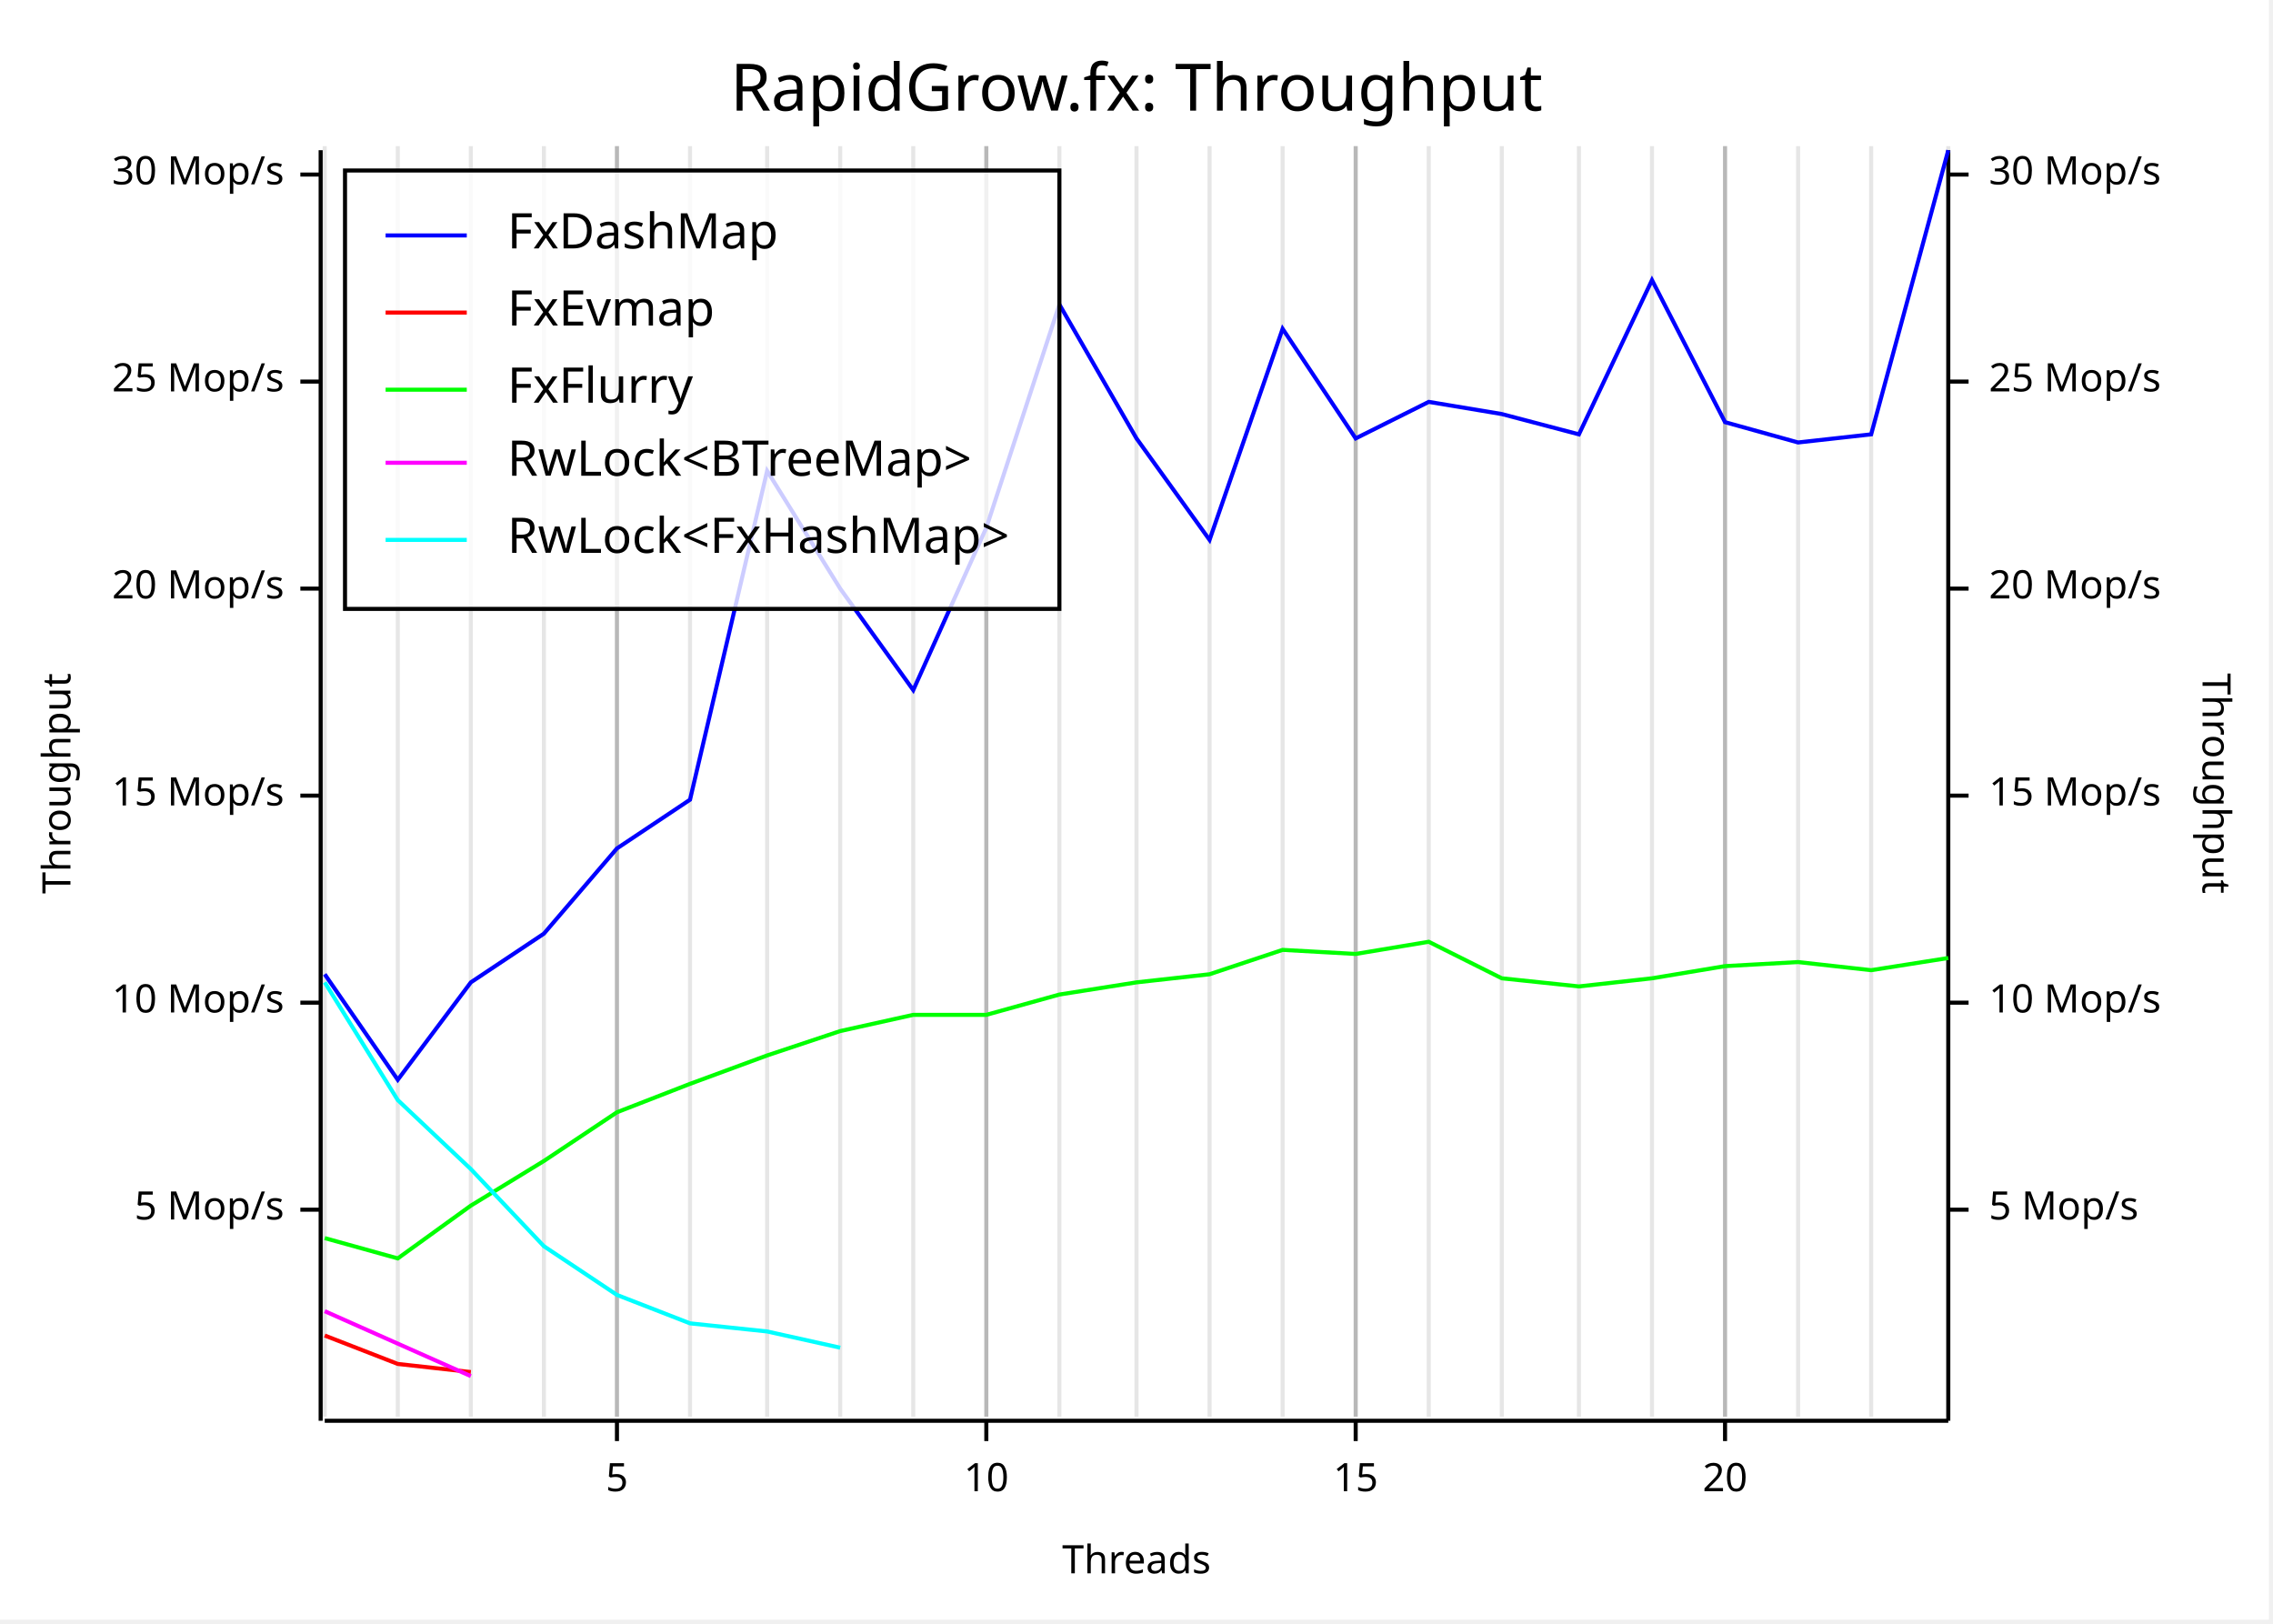
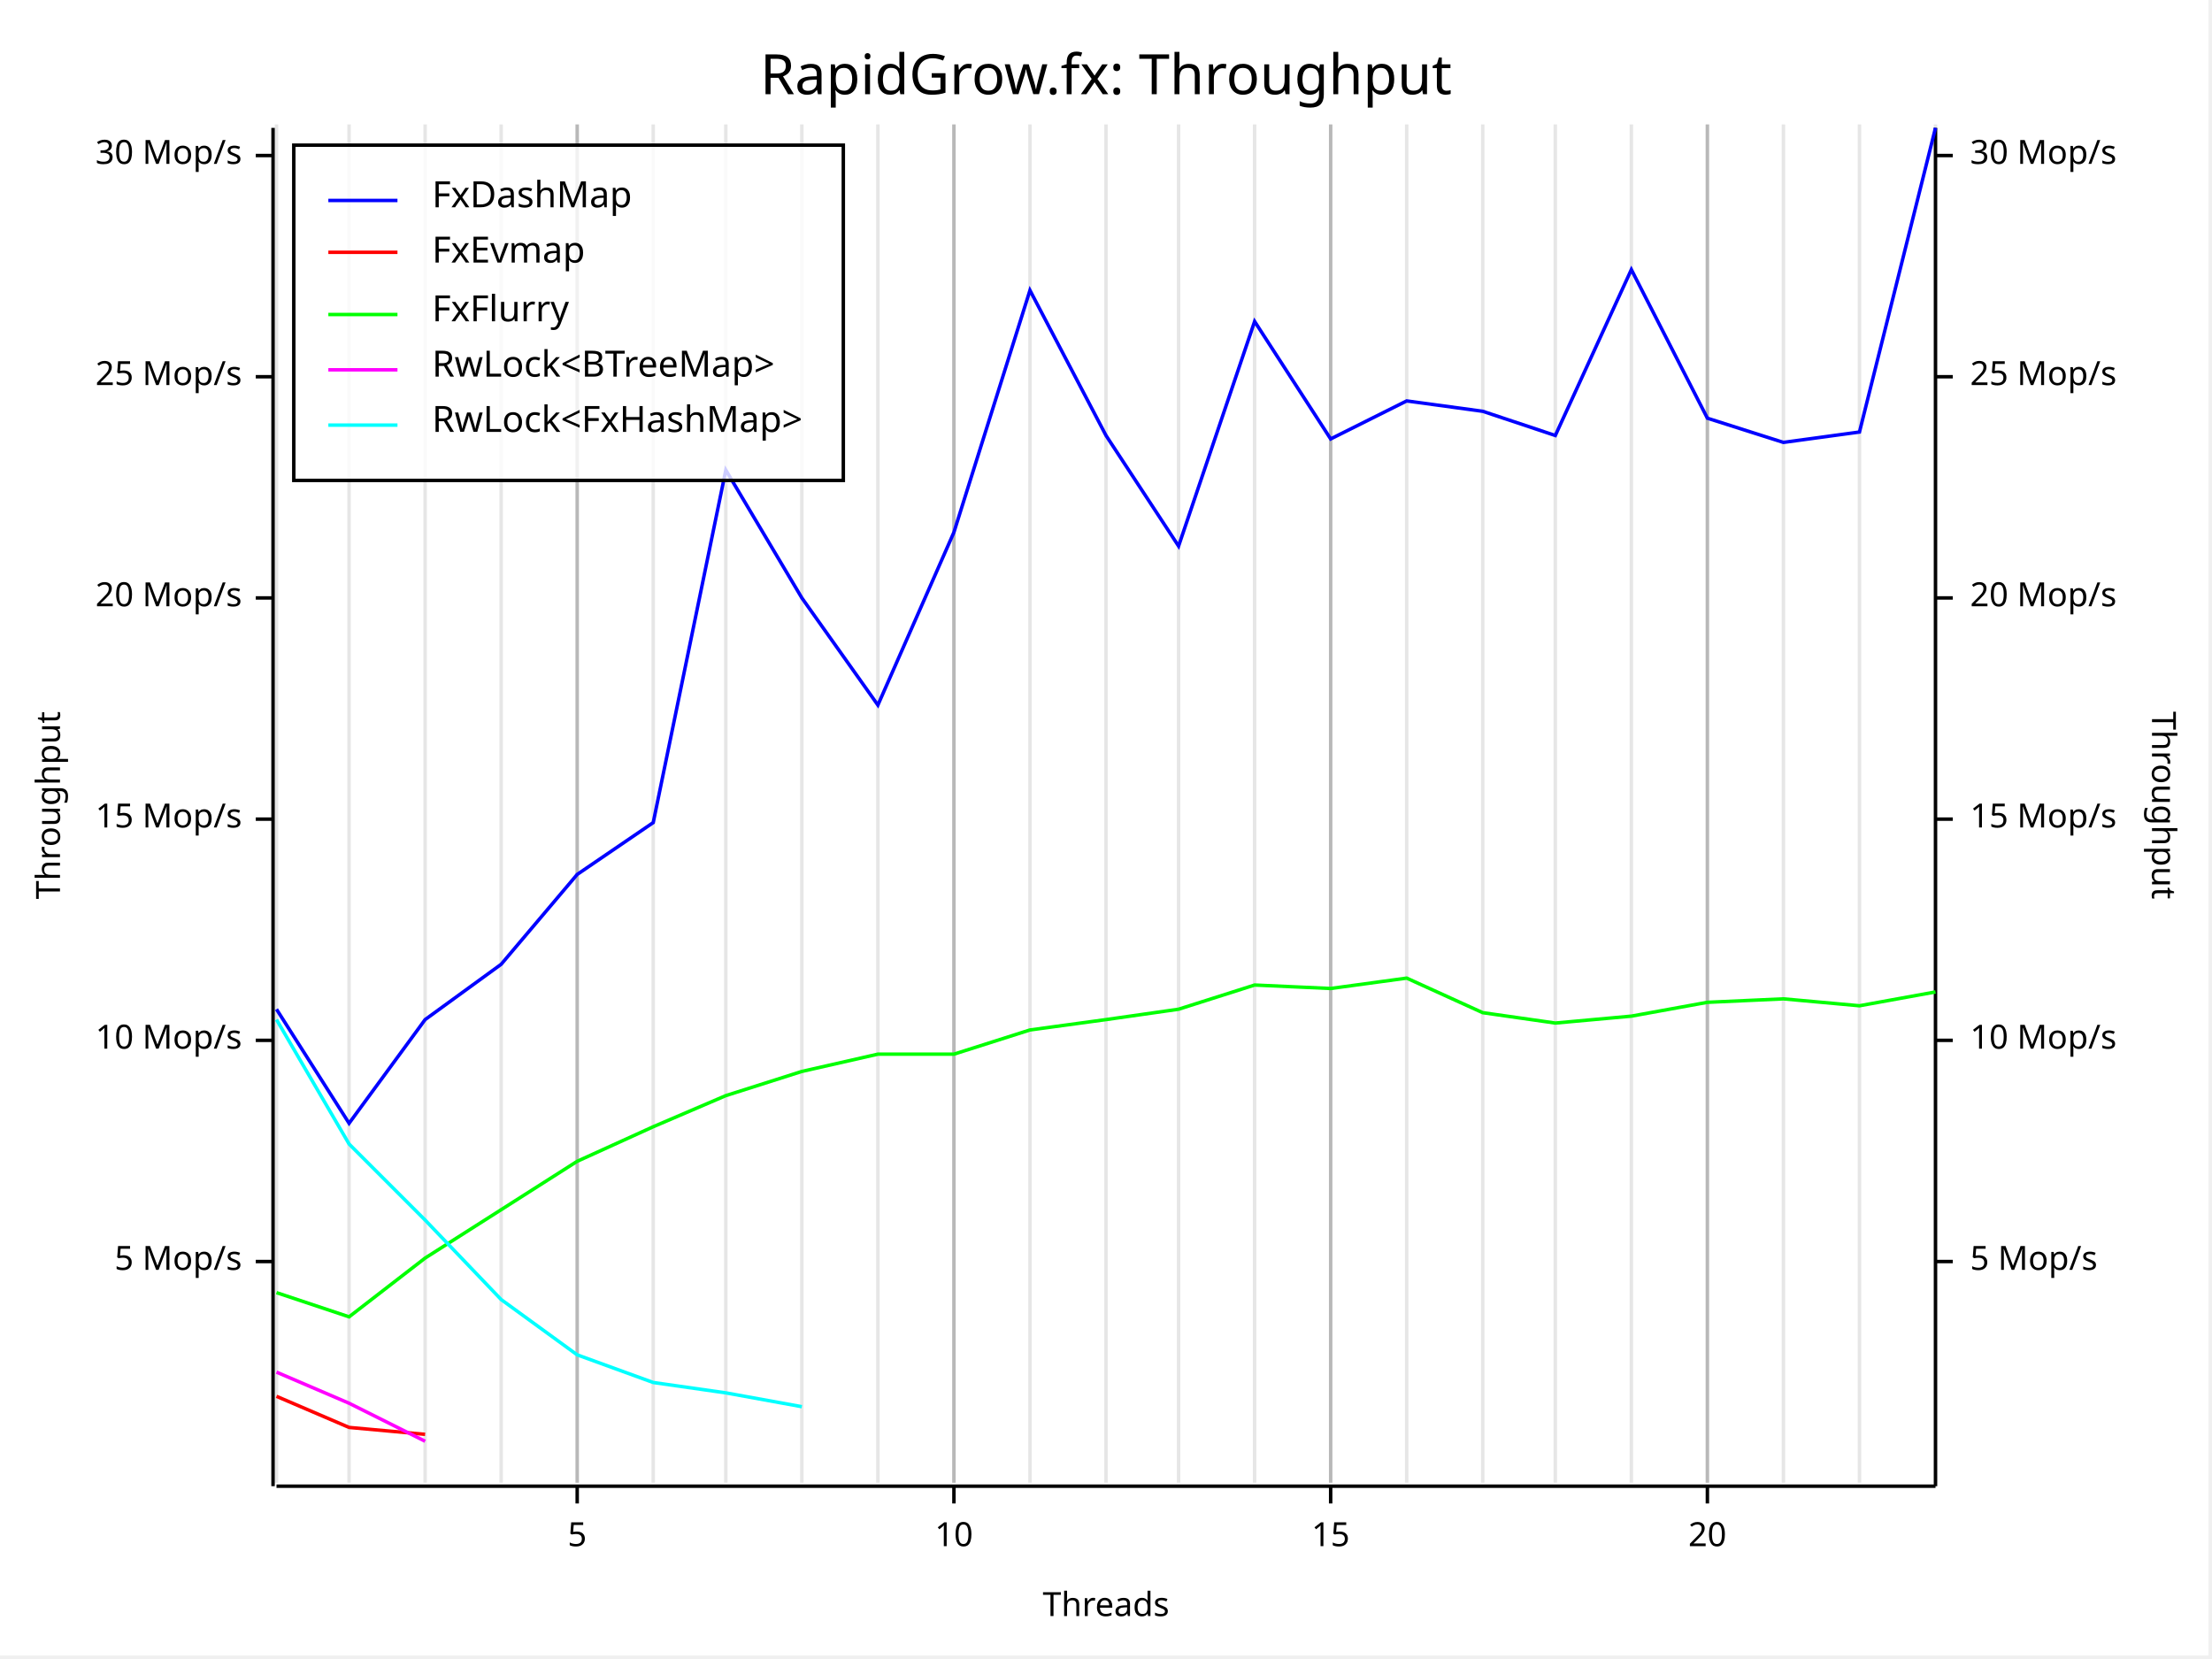
- <svg xmlns="http://www.w3.org/2000/svg" width="560" height="400" viewBox="0 0 560 400">
-   <rect x="0" y="0" width="559" height="399" opacity="1" fill="#FFFFFF" stroke="none" />
-   <text x="280" y="15" dy="0.76em" text-anchor="middle" font-family="Fira Code" font-size="16.129" opacity="1" fill="#000000">
+ <svg xmlns="http://www.w3.org/2000/svg" width="640" height="480" viewBox="0 0 640 480">
+   <rect x="0" y="0" width="639" height="479" opacity="1" fill="#FFFFFF" stroke="none" />
+   <text x="320" y="15" dy="0.76em" text-anchor="middle" font-family="Fira Code" font-size="16.129" opacity="1" fill="#000000">
RapidGrow.fx: Throughput
</text>
-   <line opacity="0.1" stroke="#000000" stroke-width="1" x1="80" y1="349" x2="80" y2="36" />
-   <line opacity="0.1" stroke="#000000" stroke-width="1" x1="98" y1="349" x2="98" y2="36" />
-   <line opacity="0.1" stroke="#000000" stroke-width="1" x1="116" y1="349" x2="116" y2="36" />
-   <line opacity="0.1" stroke="#000000" stroke-width="1" x1="134" y1="349" x2="134" y2="36" />
-   <line opacity="0.1" stroke="#000000" stroke-width="1" x1="152" y1="349" x2="152" y2="36" />
-   <line opacity="0.1" stroke="#000000" stroke-width="1" x1="170" y1="349" x2="170" y2="36" />
-   <line opacity="0.1" stroke="#000000" stroke-width="1" x1="189" y1="349" x2="189" y2="36" />
-   <line opacity="0.1" stroke="#000000" stroke-width="1" x1="207" y1="349" x2="207" y2="36" />
-   <line opacity="0.1" stroke="#000000" stroke-width="1" x1="225" y1="349" x2="225" y2="36" />
-   <line opacity="0.1" stroke="#000000" stroke-width="1" x1="243" y1="349" x2="243" y2="36" />
-   <line opacity="0.1" stroke="#000000" stroke-width="1" x1="261" y1="349" x2="261" y2="36" />
-   <line opacity="0.1" stroke="#000000" stroke-width="1" x1="280" y1="349" x2="280" y2="36" />
-   <line opacity="0.1" stroke="#000000" stroke-width="1" x1="298" y1="349" x2="298" y2="36" />
-   <line opacity="0.1" stroke="#000000" stroke-width="1" x1="316" y1="349" x2="316" y2="36" />
-   <line opacity="0.1" stroke="#000000" stroke-width="1" x1="334" y1="349" x2="334" y2="36" />
-   <line opacity="0.1" stroke="#000000" stroke-width="1" x1="352" y1="349" x2="352" y2="36" />
-   <line opacity="0.1" stroke="#000000" stroke-width="1" x1="370" y1="349" x2="370" y2="36" />
-   <line opacity="0.1" stroke="#000000" stroke-width="1" x1="389" y1="349" x2="389" y2="36" />
-   <line opacity="0.1" stroke="#000000" stroke-width="1" x1="407" y1="349" x2="407" y2="36" />
-   <line opacity="0.1" stroke="#000000" stroke-width="1" x1="425" y1="349" x2="425" y2="36" />
-   <line opacity="0.1" stroke="#000000" stroke-width="1" x1="443" y1="349" x2="443" y2="36" />
-   <line opacity="0.1" stroke="#000000" stroke-width="1" x1="461" y1="349" x2="461" y2="36" />
-   <line opacity="0.1" stroke="#000000" stroke-width="1" x1="480" y1="349" x2="480" y2="36" />
-   <text x="10" y="193" dy="0.76em" text-anchor="middle" font-family="sans-serif" font-size="9.677" opacity="1" fill="#000000" transform="rotate(270, 10, 193)">
+   <line opacity="0.1" stroke="#000000" stroke-width="1" x1="80" y1="429" x2="80" y2="36" />
+   <line opacity="0.1" stroke="#000000" stroke-width="1" x1="101" y1="429" x2="101" y2="36" />
+   <line opacity="0.1" stroke="#000000" stroke-width="1" x1="123" y1="429" x2="123" y2="36" />
+   <line opacity="0.1" stroke="#000000" stroke-width="1" x1="145" y1="429" x2="145" y2="36" />
+   <line opacity="0.1" stroke="#000000" stroke-width="1" x1="167" y1="429" x2="167" y2="36" />
+   <line opacity="0.1" stroke="#000000" stroke-width="1" x1="189" y1="429" x2="189" y2="36" />
+   <line opacity="0.1" stroke="#000000" stroke-width="1" x1="210" y1="429" x2="210" y2="36" />
+   <line opacity="0.1" stroke="#000000" stroke-width="1" x1="232" y1="429" x2="232" y2="36" />
+   <line opacity="0.1" stroke="#000000" stroke-width="1" x1="254" y1="429" x2="254" y2="36" />
+   <line opacity="0.1" stroke="#000000" stroke-width="1" x1="276" y1="429" x2="276" y2="36" />
+   <line opacity="0.1" stroke="#000000" stroke-width="1" x1="298" y1="429" x2="298" y2="36" />
+   <line opacity="0.1" stroke="#000000" stroke-width="1" x1="320" y1="429" x2="320" y2="36" />
+   <line opacity="0.1" stroke="#000000" stroke-width="1" x1="341" y1="429" x2="341" y2="36" />
+   <line opacity="0.1" stroke="#000000" stroke-width="1" x1="363" y1="429" x2="363" y2="36" />
+   <line opacity="0.1" stroke="#000000" stroke-width="1" x1="385" y1="429" x2="385" y2="36" />
+   <line opacity="0.1" stroke="#000000" stroke-width="1" x1="407" y1="429" x2="407" y2="36" />
+   <line opacity="0.1" stroke="#000000" stroke-width="1" x1="429" y1="429" x2="429" y2="36" />
+   <line opacity="0.1" stroke="#000000" stroke-width="1" x1="450" y1="429" x2="450" y2="36" />
+   <line opacity="0.1" stroke="#000000" stroke-width="1" x1="472" y1="429" x2="472" y2="36" />
+   <line opacity="0.1" stroke="#000000" stroke-width="1" x1="494" y1="429" x2="494" y2="36" />
+   <line opacity="0.1" stroke="#000000" stroke-width="1" x1="516" y1="429" x2="516" y2="36" />
+   <line opacity="0.1" stroke="#000000" stroke-width="1" x1="538" y1="429" x2="538" y2="36" />
+   <line opacity="0.1" stroke="#000000" stroke-width="1" x1="560" y1="429" x2="560" y2="36" />
+   <text x="10" y="233" dy="0.76em" text-anchor="middle" font-family="sans-serif" font-size="9.677" opacity="1" fill="#000000" transform="rotate(270, 10, 233)">
Throughput
</text>
-   <text x="280" y="390" dy="-0.5ex" text-anchor="middle" font-family="sans-serif" font-size="9.677" opacity="1" fill="#000000">
+   <text x="320" y="470" dy="-0.5ex" text-anchor="middle" font-family="sans-serif" font-size="9.677" opacity="1" fill="#000000">
Threads
</text>
-   <text x="550" y="193" dy="0.76em" text-anchor="middle" font-family="sans-serif" font-size="9.677" opacity="1" fill="#000000" transform="rotate(90, 550, 193)">
+   <text x="630" y="233" dy="0.76em" text-anchor="middle" font-family="sans-serif" font-size="9.677" opacity="1" fill="#000000" transform="rotate(90, 630, 233)">
Throughput
</text>
-   <line opacity="0.2" stroke="#000000" stroke-width="1" x1="152" y1="349" x2="152" y2="36" />
-   <line opacity="0.2" stroke="#000000" stroke-width="1" x1="243" y1="349" x2="243" y2="36" />
-   <line opacity="0.2" stroke="#000000" stroke-width="1" x1="334" y1="349" x2="334" y2="36" />
-   <line opacity="0.2" stroke="#000000" stroke-width="1" x1="425" y1="349" x2="425" y2="36" />
-   <polyline fill="none" opacity="1" stroke="#000000" stroke-width="1" points="79,37 79,350 " />
-   <text x="70" y="298" dy="0.5ex" text-anchor="end" font-family="sans-serif" font-size="9.677" opacity="1" fill="#000000">
+   <line opacity="0.2" stroke="#000000" stroke-width="1" x1="167" y1="429" x2="167" y2="36" />
+   <line opacity="0.2" stroke="#000000" stroke-width="1" x1="276" y1="429" x2="276" y2="36" />
+   <line opacity="0.2" stroke="#000000" stroke-width="1" x1="385" y1="429" x2="385" y2="36" />
+   <line opacity="0.2" stroke="#000000" stroke-width="1" x1="494" y1="429" x2="494" y2="36" />
+   <polyline fill="none" opacity="1" stroke="#000000" stroke-width="1" points="79,37 79,430 " />
+   <text x="70" y="365" dy="0.5ex" text-anchor="end" font-family="sans-serif" font-size="9.677" opacity="1" fill="#000000">
5 Mop/s
</text>
-   <polyline fill="none" opacity="1" stroke="#000000" stroke-width="1" points="74,298 79,298 " />
-   <text x="70" y="247" dy="0.5ex" text-anchor="end" font-family="sans-serif" font-size="9.677" opacity="1" fill="#000000">
+   <polyline fill="none" opacity="1" stroke="#000000" stroke-width="1" points="74,365 79,365 " />
+   <text x="70" y="301" dy="0.5ex" text-anchor="end" font-family="sans-serif" font-size="9.677" opacity="1" fill="#000000">
10 Mop/s
</text>
-   <polyline fill="none" opacity="1" stroke="#000000" stroke-width="1" points="74,247 79,247 " />
-   <text x="70" y="196" dy="0.5ex" text-anchor="end" font-family="sans-serif" font-size="9.677" opacity="1" fill="#000000">
+   <polyline fill="none" opacity="1" stroke="#000000" stroke-width="1" points="74,301 79,301 " />
+   <text x="70" y="237" dy="0.5ex" text-anchor="end" font-family="sans-serif" font-size="9.677" opacity="1" fill="#000000">
15 Mop/s
</text>
-   <polyline fill="none" opacity="1" stroke="#000000" stroke-width="1" points="74,196 79,196 " />
-   <text x="70" y="145" dy="0.5ex" text-anchor="end" font-family="sans-serif" font-size="9.677" opacity="1" fill="#000000">
+   <polyline fill="none" opacity="1" stroke="#000000" stroke-width="1" points="74,237 79,237 " />
+   <text x="70" y="173" dy="0.5ex" text-anchor="end" font-family="sans-serif" font-size="9.677" opacity="1" fill="#000000">
20 Mop/s
</text>
-   <polyline fill="none" opacity="1" stroke="#000000" stroke-width="1" points="74,145 79,145 " />
-   <text x="70" y="94" dy="0.5ex" text-anchor="end" font-family="sans-serif" font-size="9.677" opacity="1" fill="#000000">
+   <polyline fill="none" opacity="1" stroke="#000000" stroke-width="1" points="74,173 79,173 " />
+   <text x="70" y="109" dy="0.5ex" text-anchor="end" font-family="sans-serif" font-size="9.677" opacity="1" fill="#000000">
25 Mop/s
</text>
-   <polyline fill="none" opacity="1" stroke="#000000" stroke-width="1" points="74,94 79,94 " />
-   <text x="70" y="43" dy="0.5ex" text-anchor="end" font-family="sans-serif" font-size="9.677" opacity="1" fill="#000000">
+   <polyline fill="none" opacity="1" stroke="#000000" stroke-width="1" points="74,109 79,109 " />
+   <text x="70" y="45" dy="0.5ex" text-anchor="end" font-family="sans-serif" font-size="9.677" opacity="1" fill="#000000">
30 Mop/s
</text>
-   <polyline fill="none" opacity="1" stroke="#000000" stroke-width="1" points="74,43 79,43 " />
-   <polyline fill="none" opacity="1" stroke="#000000" stroke-width="1" points="80,350 480,350 " />
-   <text x="152" y="360" dy="0.76em" text-anchor="middle" font-family="sans-serif" font-size="9.677" opacity="1" fill="#000000">
+   <polyline fill="none" opacity="1" stroke="#000000" stroke-width="1" points="74,45 79,45 " />
+   <polyline fill="none" opacity="1" stroke="#000000" stroke-width="1" points="80,430 560,430 " />
+   <text x="167" y="440" dy="0.76em" text-anchor="middle" font-family="sans-serif" font-size="9.677" opacity="1" fill="#000000">
5
</text>
-   <polyline fill="none" opacity="1" stroke="#000000" stroke-width="1" points="152,350 152,355 " />
-   <text x="243" y="360" dy="0.76em" text-anchor="middle" font-family="sans-serif" font-size="9.677" opacity="1" fill="#000000">
+   <polyline fill="none" opacity="1" stroke="#000000" stroke-width="1" points="167,430 167,435 " />
+   <text x="276" y="440" dy="0.76em" text-anchor="middle" font-family="sans-serif" font-size="9.677" opacity="1" fill="#000000">
10
</text>
-   <polyline fill="none" opacity="1" stroke="#000000" stroke-width="1" points="243,350 243,355 " />
-   <text x="334" y="360" dy="0.76em" text-anchor="middle" font-family="sans-serif" font-size="9.677" opacity="1" fill="#000000">
+   <polyline fill="none" opacity="1" stroke="#000000" stroke-width="1" points="276,430 276,435 " />
+   <text x="385" y="440" dy="0.76em" text-anchor="middle" font-family="sans-serif" font-size="9.677" opacity="1" fill="#000000">
15
</text>
-   <polyline fill="none" opacity="1" stroke="#000000" stroke-width="1" points="334,350 334,355 " />
-   <text x="425" y="360" dy="0.76em" text-anchor="middle" font-family="sans-serif" font-size="9.677" opacity="1" fill="#000000">
+   <polyline fill="none" opacity="1" stroke="#000000" stroke-width="1" points="385,430 385,435 " />
+   <text x="494" y="440" dy="0.76em" text-anchor="middle" font-family="sans-serif" font-size="9.677" opacity="1" fill="#000000">
20
</text>
-   <polyline fill="none" opacity="1" stroke="#000000" stroke-width="1" points="425,350 425,355 " />
-   <polyline fill="none" opacity="1" stroke="#000000" stroke-width="1" points="480,37 480,350 " />
-   <text x="490" y="298" dy="0.5ex" text-anchor="start" font-family="sans-serif" font-size="9.677" opacity="1" fill="#000000">
+   <polyline fill="none" opacity="1" stroke="#000000" stroke-width="1" points="494,430 494,435 " />
+   <polyline fill="none" opacity="1" stroke="#000000" stroke-width="1" points="560,37 560,430 " />
+   <text x="570" y="365" dy="0.5ex" text-anchor="start" font-family="sans-serif" font-size="9.677" opacity="1" fill="#000000">
5 Mop/s
</text>
-   <polyline fill="none" opacity="1" stroke="#000000" stroke-width="1" points="480,298 485,298 " />
-   <text x="490" y="247" dy="0.5ex" text-anchor="start" font-family="sans-serif" font-size="9.677" opacity="1" fill="#000000">
+   <polyline fill="none" opacity="1" stroke="#000000" stroke-width="1" points="560,365 565,365 " />
+   <text x="570" y="301" dy="0.5ex" text-anchor="start" font-family="sans-serif" font-size="9.677" opacity="1" fill="#000000">
10 Mop/s
</text>
-   <polyline fill="none" opacity="1" stroke="#000000" stroke-width="1" points="480,247 485,247 " />
-   <text x="490" y="196" dy="0.5ex" text-anchor="start" font-family="sans-serif" font-size="9.677" opacity="1" fill="#000000">
+   <polyline fill="none" opacity="1" stroke="#000000" stroke-width="1" points="560,301 565,301 " />
+   <text x="570" y="237" dy="0.5ex" text-anchor="start" font-family="sans-serif" font-size="9.677" opacity="1" fill="#000000">
15 Mop/s
</text>
-   <polyline fill="none" opacity="1" stroke="#000000" stroke-width="1" points="480,196 485,196 " />
-   <text x="490" y="145" dy="0.5ex" text-anchor="start" font-family="sans-serif" font-size="9.677" opacity="1" fill="#000000">
+   <polyline fill="none" opacity="1" stroke="#000000" stroke-width="1" points="560,237 565,237 " />
+   <text x="570" y="173" dy="0.5ex" text-anchor="start" font-family="sans-serif" font-size="9.677" opacity="1" fill="#000000">
20 Mop/s
</text>
-   <polyline fill="none" opacity="1" stroke="#000000" stroke-width="1" points="480,145 485,145 " />
-   <text x="490" y="94" dy="0.5ex" text-anchor="start" font-family="sans-serif" font-size="9.677" opacity="1" fill="#000000">
+   <polyline fill="none" opacity="1" stroke="#000000" stroke-width="1" points="560,173 565,173 " />
+   <text x="570" y="109" dy="0.5ex" text-anchor="start" font-family="sans-serif" font-size="9.677" opacity="1" fill="#000000">
25 Mop/s
</text>
-   <polyline fill="none" opacity="1" stroke="#000000" stroke-width="1" points="480,94 485,94 " />
-   <text x="490" y="43" dy="0.5ex" text-anchor="start" font-family="sans-serif" font-size="9.677" opacity="1" fill="#000000">
+   <polyline fill="none" opacity="1" stroke="#000000" stroke-width="1" points="560,109 565,109 " />
+   <text x="570" y="45" dy="0.5ex" text-anchor="start" font-family="sans-serif" font-size="9.677" opacity="1" fill="#000000">
30 Mop/s
</text>
-   <polyline fill="none" opacity="1" stroke="#000000" stroke-width="1" points="480,43 485,43 " />
-   <polyline fill="none" opacity="1" stroke="#0000FF" stroke-width="1" points="80,240 98,266 116,242 134,230 152,209 170,197 189,116 207,145 225,170 243,130 261,75 280,108 298,133 316,81 334,108 352,99 370,102 389,107 407,69 425,104 443,109 461,107 480,37 " />
-   <polyline fill="none" opacity="1" stroke="#FF0000" stroke-width="1" points="80,329 98,336 116,338 " />
-   <polyline fill="none" opacity="1" stroke="#00FF00" stroke-width="1" points="80,305 98,310 116,297 134,286 152,274 170,267 189,260 207,254 225,250 243,250 261,245 280,242 298,240 316,234 334,235 352,232 370,241 389,243 407,241 425,238 443,237 461,239 480,236 " />
-   <polyline fill="none" opacity="1" stroke="#FF00FF" stroke-width="1" points="80,323 98,331 116,339 " />
-   <polyline fill="none" opacity="1" stroke="#00FFFF" stroke-width="1" points="80,242 98,271 116,288 134,307 152,319 170,326 189,328 207,332 " />
-   <rect x="85" y="42" width="176" height="108" opacity="0.8" fill="#FFFFFF" stroke="none" />
-   <rect x="85" y="42" width="176" height="108" opacity="1" fill="none" stroke="#000000" />
-   <text x="125" y="52" dy="0.76em" text-anchor="start" font-family="Fira Code" font-size="12.097" opacity="1" fill="#000000">
+   <polyline fill="none" opacity="1" stroke="#000000" stroke-width="1" points="560,45 565,45 " />
+   <polyline fill="none" opacity="1" stroke="#0000FF" stroke-width="1" points="80,292 101,325 123,295 145,279 167,253 189,238 210,136 232,173 254,204 276,154 298,84 320,126 341,158 363,93 385,127 407,116 429,119 450,126 472,78 494,121 516,128 538,125 560,37 " />
+   <polyline fill="none" opacity="1" stroke="#FF0000" stroke-width="1" points="80,404 101,413 123,415 " />
+   <polyline fill="none" opacity="1" stroke="#00FF00" stroke-width="1" points="80,374 101,381 123,364 145,350 167,336 189,326 210,317 232,310 254,305 276,305 298,298 320,295 341,292 363,285 385,286 407,283 429,293 450,296 472,294 494,290 516,289 538,291 560,287 " />
+   <polyline fill="none" opacity="1" stroke="#FF00FF" stroke-width="1" points="80,397 101,406 123,417 " />
+   <polyline fill="none" opacity="1" stroke="#00FFFF" stroke-width="1" points="80,295 101,331 123,353 145,376 167,392 189,400 210,403 232,407 " />
+   <rect x="85" y="42" width="159" height="97" opacity="0.8" fill="#FFFFFF" stroke="none" />
+   <rect x="85" y="42" width="159" height="97" opacity="1" fill="none" stroke="#000000" />
+   <text x="125" y="52" dy="0.76em" text-anchor="start" font-family="Fira Code" font-size="10.484" opacity="1" fill="#000000">
FxDashMap
</text>
-   <text x="125" y="71" dy="0.76em" text-anchor="start" font-family="Fira Code" font-size="12.097" opacity="1" fill="#000000">
+   <text x="125" y="68" dy="0.76em" text-anchor="start" font-family="Fira Code" font-size="10.484" opacity="1" fill="#000000">
FxEvmap
</text>
-   <text x="125" y="90" dy="0.76em" text-anchor="start" font-family="Fira Code" font-size="12.097" opacity="1" fill="#000000">
+   <text x="125" y="85" dy="0.76em" text-anchor="start" font-family="Fira Code" font-size="10.484" opacity="1" fill="#000000">
FxFlurry
</text>
-   <text x="125" y="108" dy="0.76em" text-anchor="start" font-family="Fira Code" font-size="12.097" opacity="1" fill="#000000">
+   <text x="125" y="101" dy="0.76em" text-anchor="start" font-family="Fira Code" font-size="10.484" opacity="1" fill="#000000">
RwLock&lt;BTreeMap&gt;
</text>
-   <text x="125" y="127" dy="0.76em" text-anchor="start" font-family="Fira Code" font-size="12.097" opacity="1" fill="#000000">
+   <text x="125" y="117" dy="0.76em" text-anchor="start" font-family="Fira Code" font-size="10.484" opacity="1" fill="#000000">
RwLock&lt;FxHashMap&gt;
</text>
  <polyline fill="none" opacity="1" stroke="#0000FF" stroke-width="1" points="95,58 115,58 " />
-   <polyline fill="none" opacity="1" stroke="#FF0000" stroke-width="1" points="95,77 115,77 " />
-   <polyline fill="none" opacity="1" stroke="#00FF00" stroke-width="1" points="95,96 115,96 " />
-   <polyline fill="none" opacity="1" stroke="#FF00FF" stroke-width="1" points="95,114 115,114 " />
-   <polyline fill="none" opacity="1" stroke="#00FFFF" stroke-width="1" points="95,133 115,133 " />
+   <polyline fill="none" opacity="1" stroke="#FF0000" stroke-width="1" points="95,73 115,73 " />
+   <polyline fill="none" opacity="1" stroke="#00FF00" stroke-width="1" points="95,91 115,91 " />
+   <polyline fill="none" opacity="1" stroke="#FF00FF" stroke-width="1" points="95,107 115,107 " />
+   <polyline fill="none" opacity="1" stroke="#00FFFF" stroke-width="1" points="95,123 115,123 " />
</svg>
